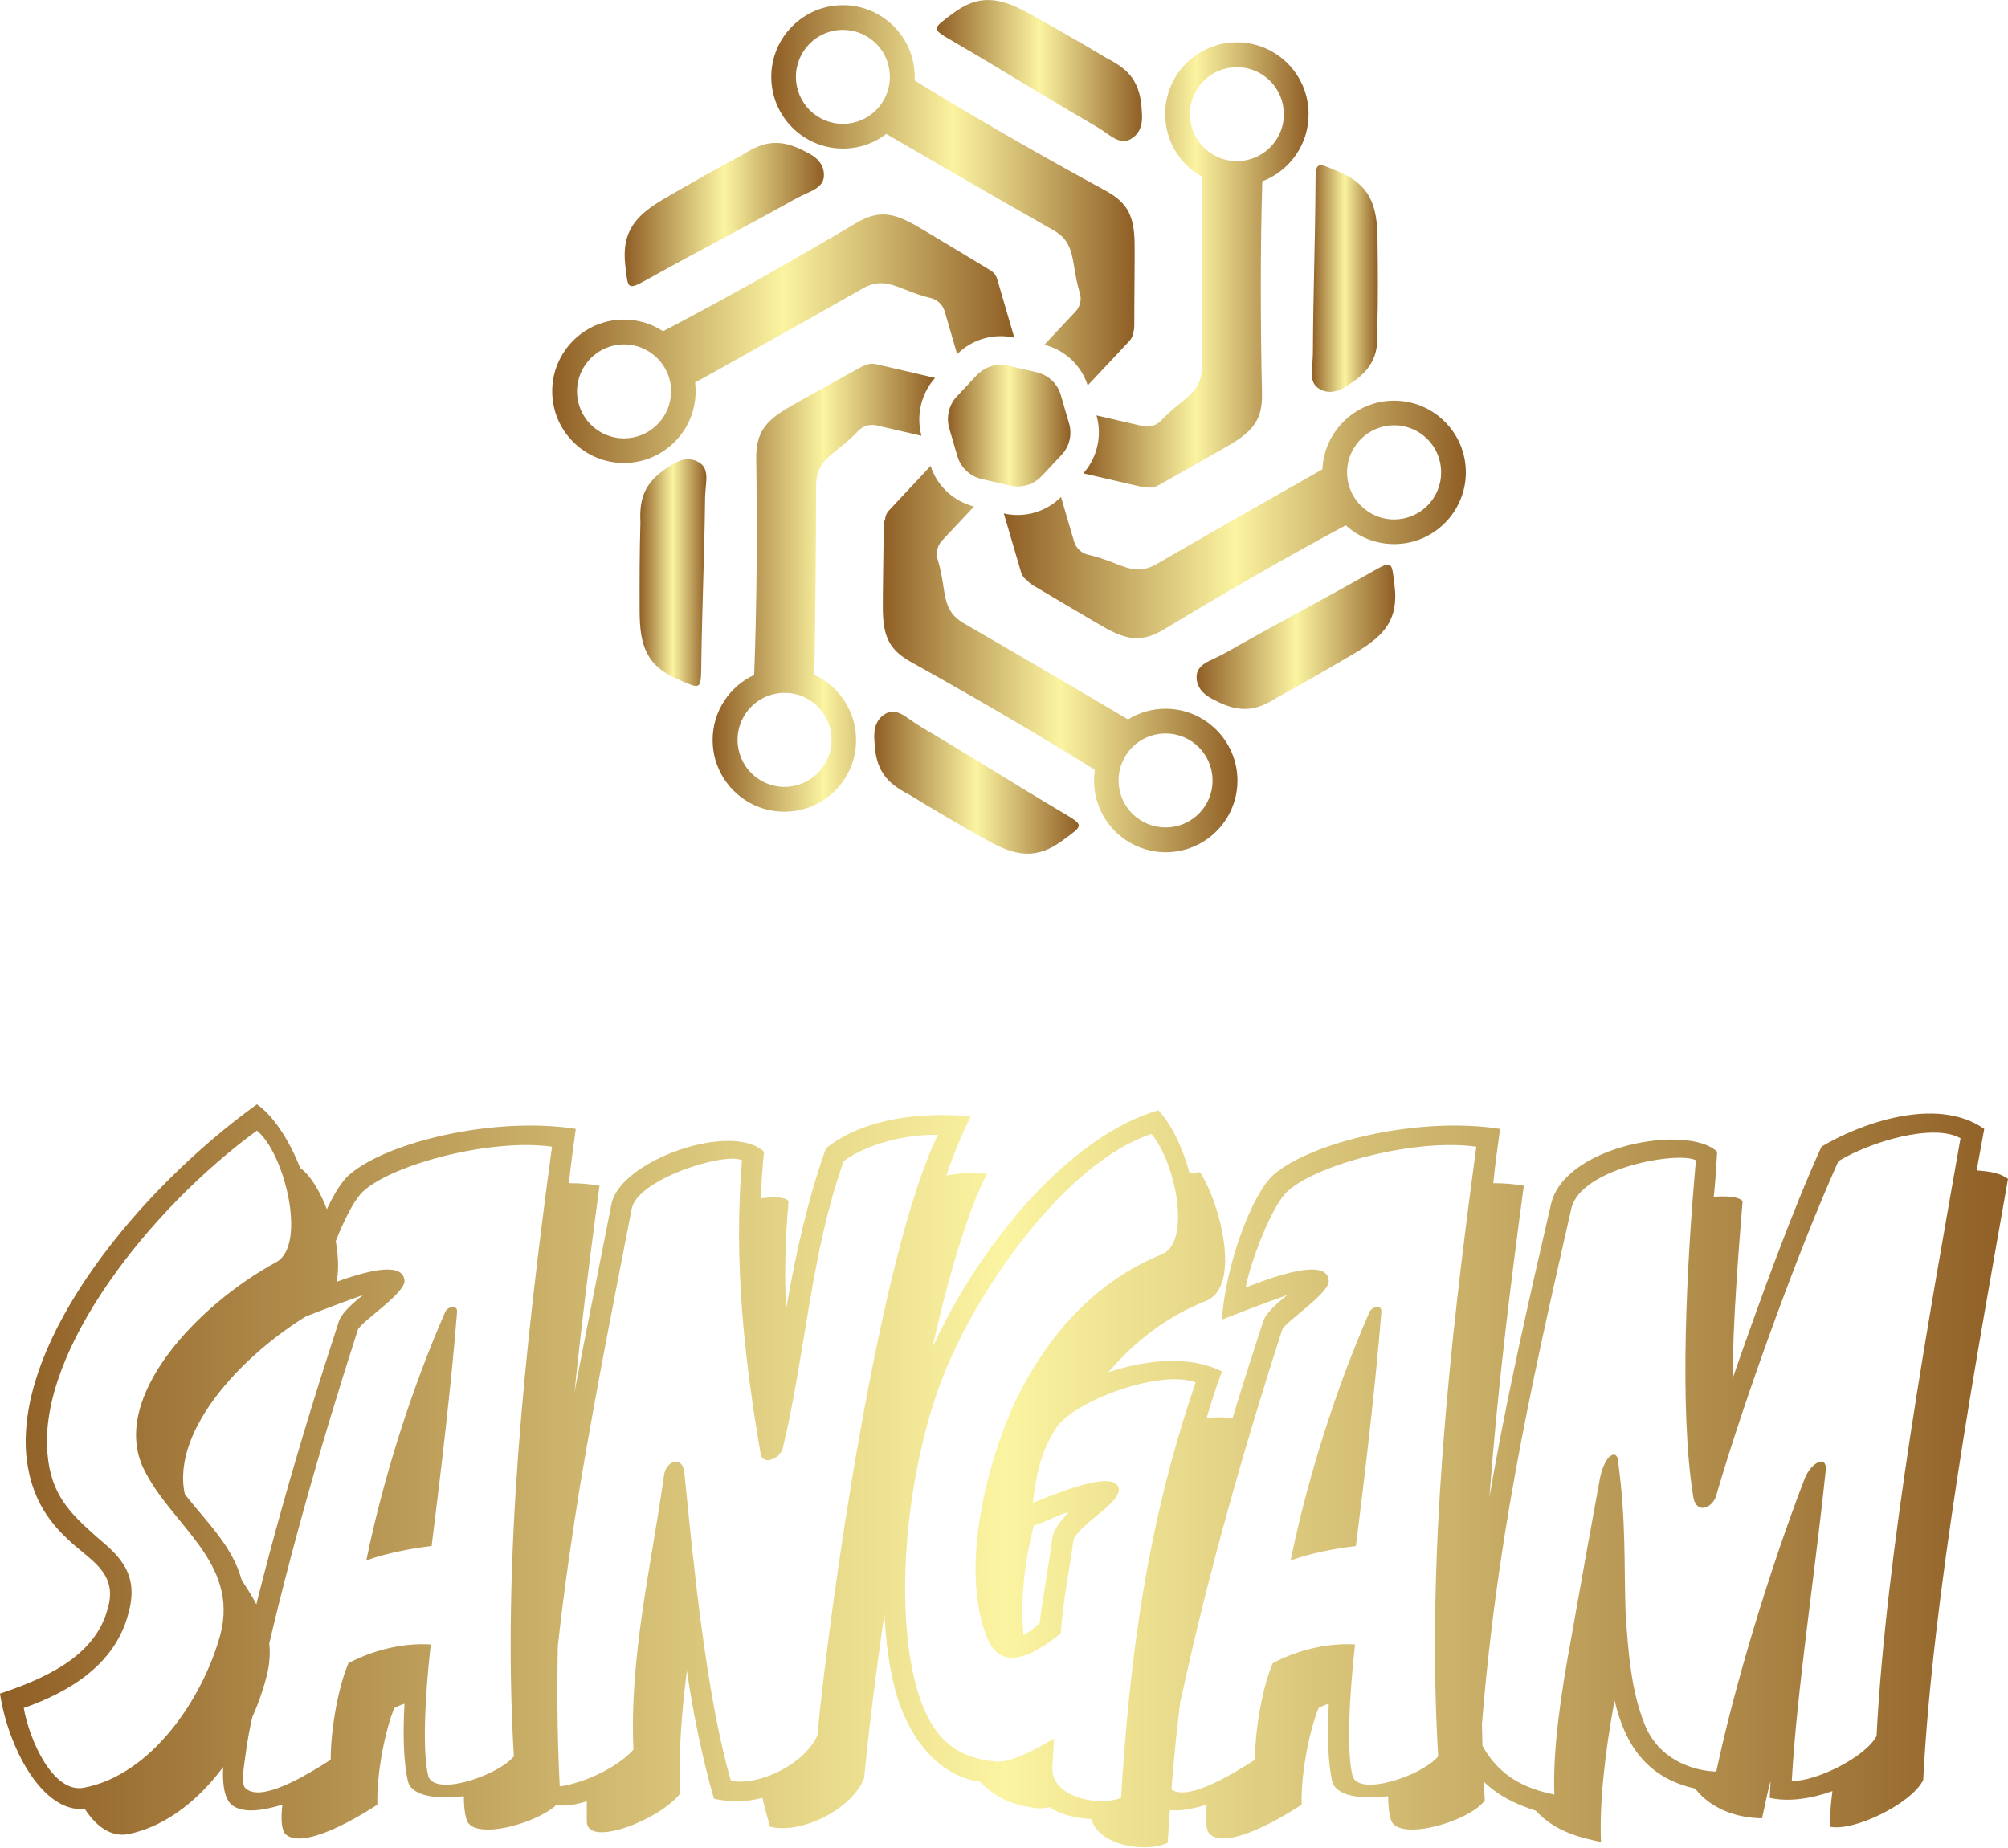
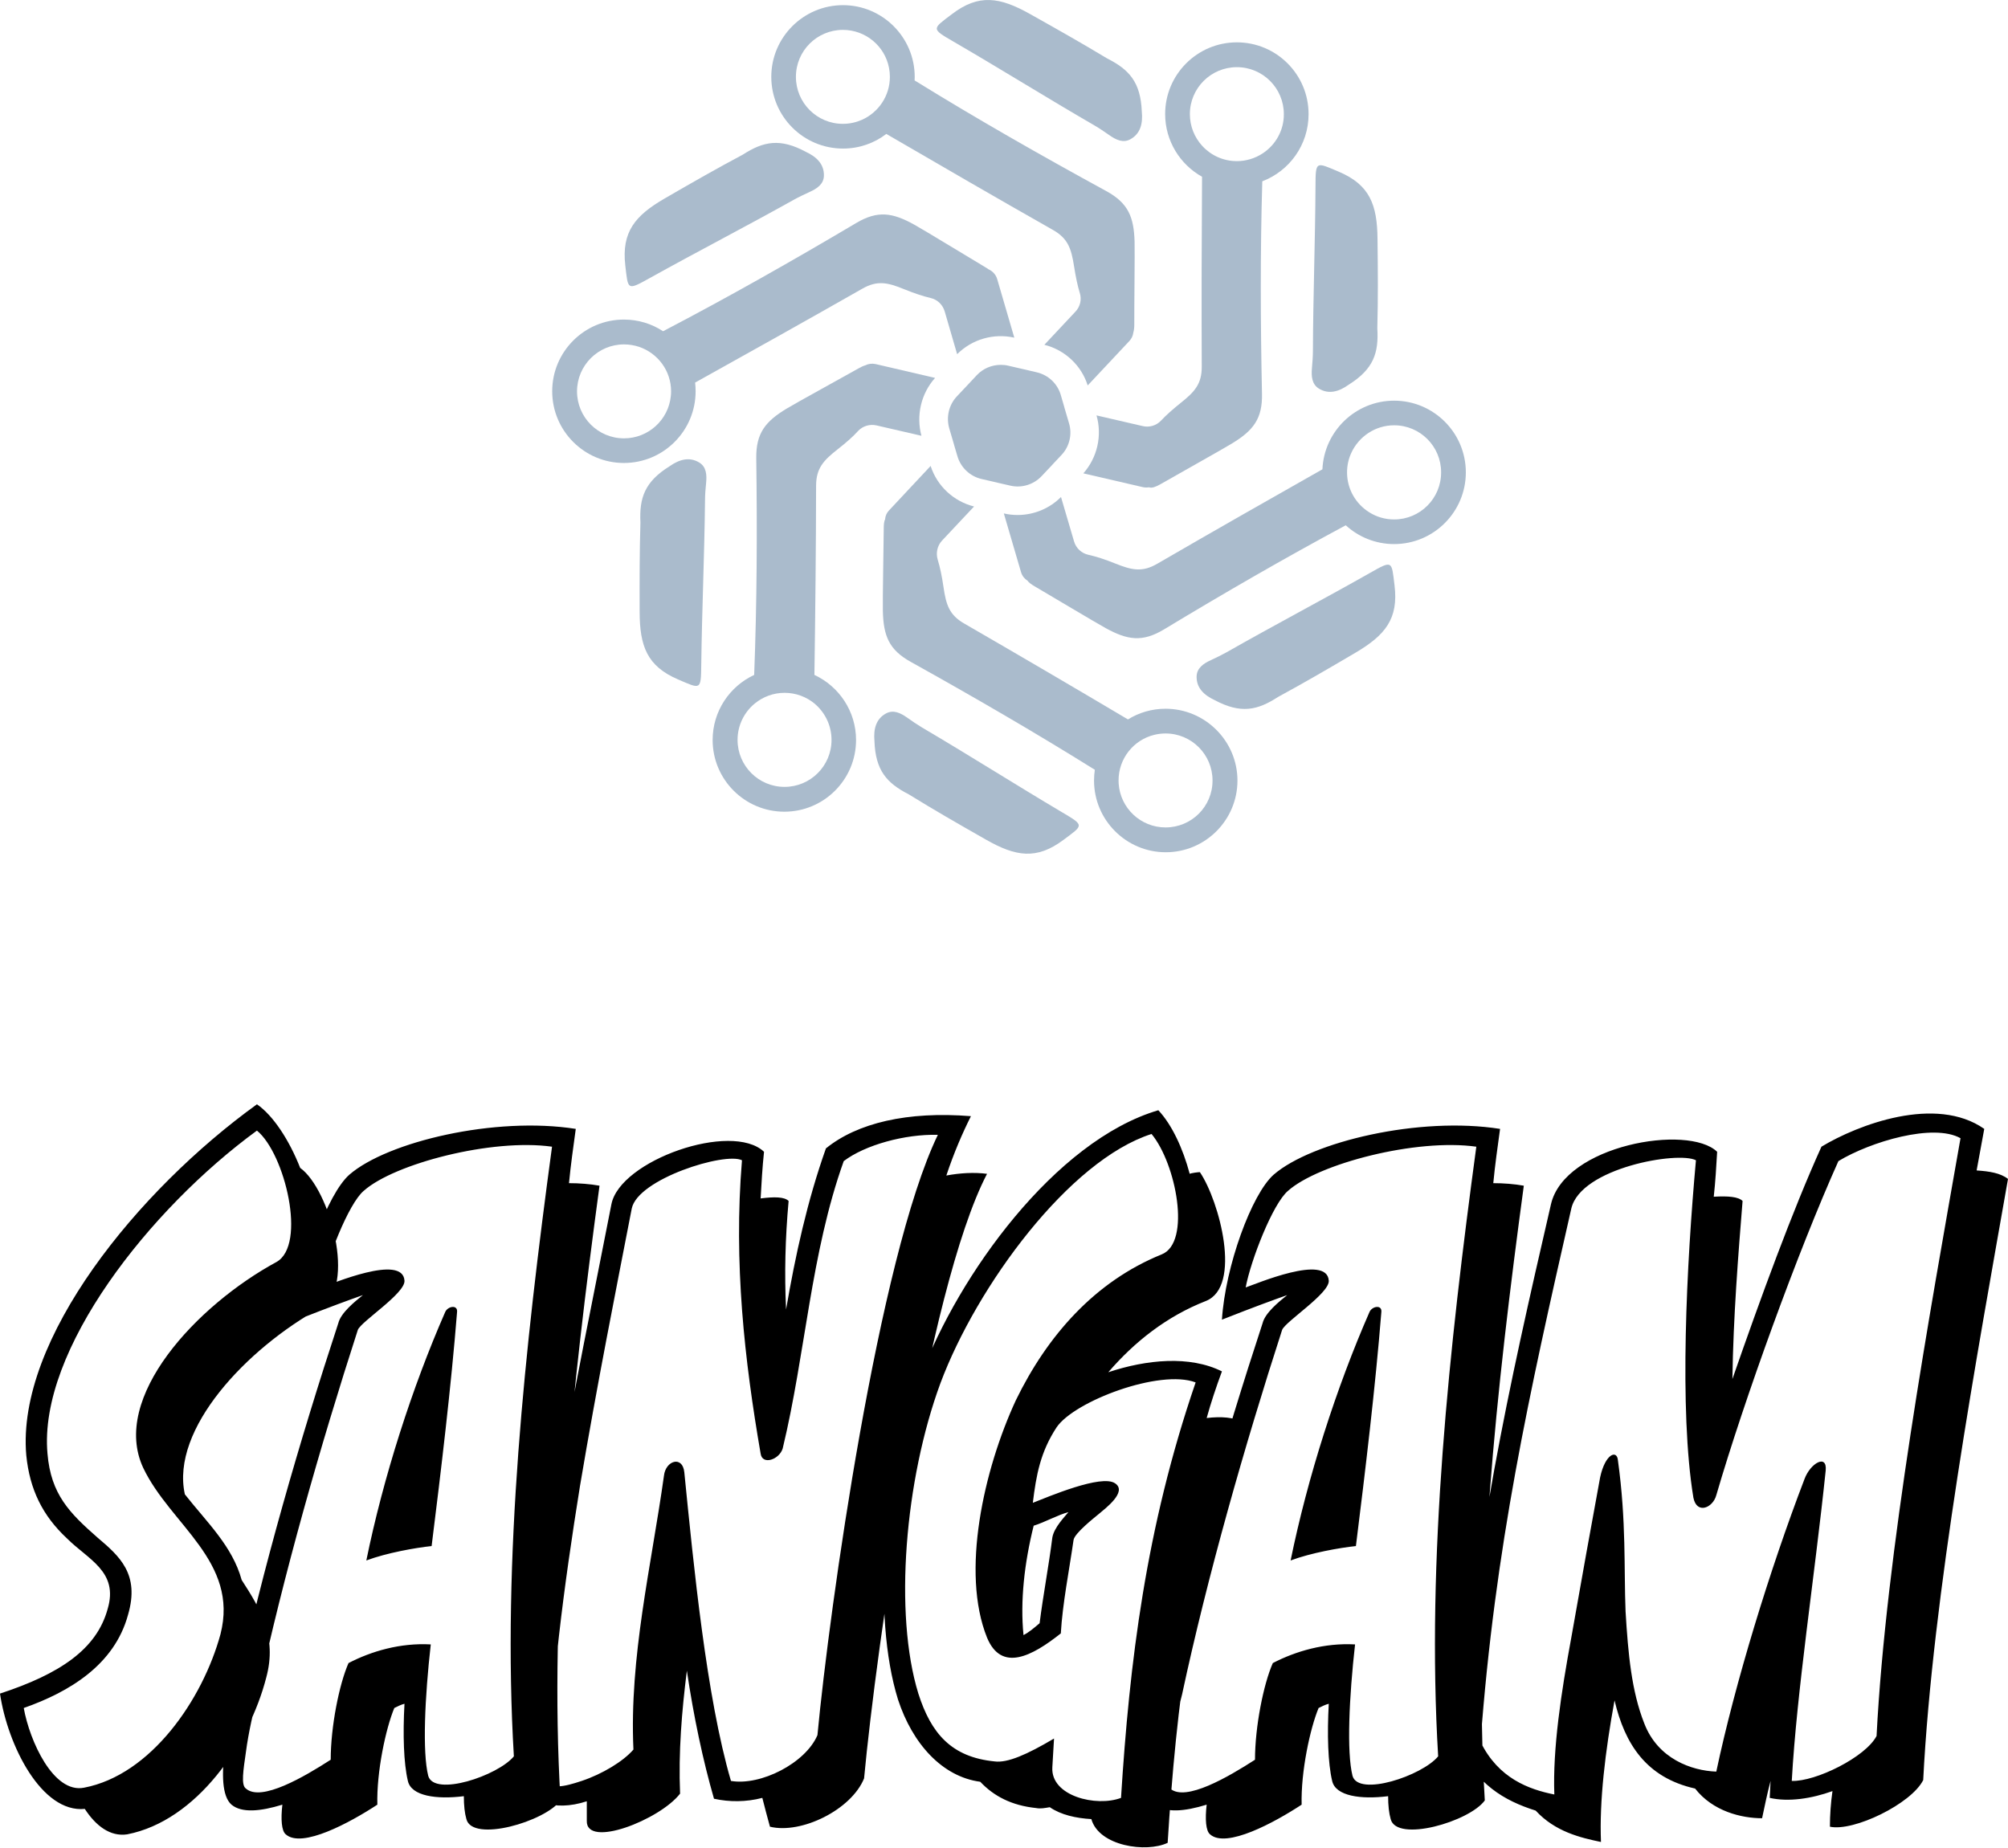
<svg xmlns="http://www.w3.org/2000/svg" width="200" height="184.012" viewBox="0 -5 200 184.012" class="css-1j8o68f">
  <defs id="SvgjsDefs1098">
    <linearGradient id="SvgjsLinearGradient1103">
      <stop id="SvgjsStop1104" stop-color="#8f5e25" offset="0" />
      <stop id="SvgjsStop1105" stop-color="#fbf4a1" offset="0.5" />
      <stop id="SvgjsStop1106" stop-color="#8f5e25" offset="1" />
    </linearGradient>
    <linearGradient id="SvgjsLinearGradient1107">
      <stop id="SvgjsStop1108" stop-color="#8f5e25" offset="0" />
      <stop id="SvgjsStop1109" stop-color="#fbf4a1" offset="0.5" />
      <stop id="SvgjsStop1110" stop-color="#8f5e25" offset="1" />
    </linearGradient>
  </defs>
-   <g id="SvgjsG1099" featurekey="symbolFeature-0" transform="matrix(0.09851683,0,0,0.09851683,51.29577,-11.73712)" fill="url(#SvgjsLinearGradient1103)">
+   <g id="SvgjsG1099" featurekey="symbolFeature-0" transform="matrix(0.09851683,0,0,0.09851683,51.29577,-11.73712)" fill="#abc">
    <g>
      <g>
        <path d="M633.7,181.2c1.2,12.1-1.4,22.3-11.4,27.9c-7.4,4.2-14.7,0.7-21.5-4.1c-4.9-3.4-9.8-6.8-15-9.8    c-47.5-27.5-95.2-57.3-142.6-84.8c-22.8-13.2-21.4-12.6-1.5-27.7c27.2-20.8,48.5-17.2,78.7-0.3c29.6,16.6,51.7,29.1,78.3,45.1    C620.9,138.7,632.5,151.4,633.7,181.2z">
</path>
      </g>
      <g>
        <path d="M842.8,457.4c-9.9,7.1-20.1,9.9-29.9,4c-7.3-4.4-7.9-12.5-7.2-20.7c0.5-6,1-11.9,1-17.9    c0.2-54.9,2.3-111.1,2.6-165.8c0.1-26.3,0.3-24.8,23.3-15.1c31.6,13.3,39.1,33.5,39.4,68.1c0.4,33.9,0.6,59.3-0.2,90.3    C873.3,425.2,868.1,441.5,842.8,457.4z">
</path>
      </g>
      <g>
        <path d="M707.4,776.3c-11-5.1-18.5-12.5-18.3-23.9c0.2-8.5,6.9-13.1,14.3-16.5c5.4-2.5,10.8-5.1,16-8    c47.7-27.2,97.5-53.3,145.1-80.3c22.9-13,21.7-12.1,24.7,12.6c4.2,34-9.6,50.5-39.4,68.1c-29.2,17.2-51.2,30-78.4,44.8    C750.5,786.7,733.7,790.3,707.4,776.3z">
</path>
      </g>
      <g>
        <path d="M363.4,817.6c-1.1-12.1,1.6-22.3,11.6-27.8c7.5-4.1,14.7-0.6,21.5,4.2c4.9,3.5,9.8,6.8,14.9,9.9    c47.3,27.8,94.8,58,141.9,85.9c22.7,13.4,21.3,12.8,1.3,27.7c-27.4,20.6-48.6,16.9-78.7-0.3c-29.5-16.8-51.5-29.4-77.9-45.7    C375.9,860.2,364.4,847.4,363.4,817.6z">
</path>
      </g>
      <g>
        <path d="M156.3,539.8c9.9-7,20.1-9.7,29.9-3.8c7.3,4.4,7.8,12.5,7,20.7c-0.6,6-1.1,11.9-1.1,17.9    c-0.6,54.9-3.1,111.1-3.8,165.8c-0.3,26.3-0.5,24.8-23.4,15c-31.5-13.5-38.8-33.8-38.9-68.4c-0.1-33.9-0.1-59.3,0.8-90.3    C125.6,571.9,131,555.5,156.3,539.8z">
</path>
      </g>
      <g>
        <path d="M294.2,222c11,5.1,18.4,12.6,18.1,24.1c-0.2,8.5-7,13-14.5,16.4c-5.4,2.5-10.8,5-16,7.9    c-47.9,26.8-97.9,52.6-145.7,79.2c-23,12.8-21.7,11.9-24.6-12.8c-3.9-34,10-50.5,39.9-67.8c29.4-17,51.4-29.6,78.8-44.2    C251.1,211.3,268,207.8,294.2,222z">
  </path>
      </g>
      <g>
        <path d="M729.8,111.2c-40,0-72.5,32.5-72.5,72.5c0,27.2,15.1,51,37.3,63.4c-0.4,64-0.6,127.9-0.3,191.9    c0.1,17.5-7.1,25.5-21.2,36.7c-8.2,6.6-14.8,12.4-20,18c-4.7,5-11.8,7.1-18.5,5.5l-46.7-10.8c5.9,20.4,0.8,42.7-13.3,58.6l60,13.9    c2.2,0.5,4.3,0.5,6.4,0.2c2.8,1.1,6.7-0.4,11.5-3.1c14.7-8.5,62.9-35.4,72.5-41.3c21.3-13,30.8-24.9,30.2-50.3    c-1.5-71.5-1.8-143.2,0.3-214.7c27.4-10.4,46.8-36.9,46.8-67.8C802.4,143.7,769.8,111.2,729.8,111.2z M755.7,223.6    c-7.4,4.8-16.3,7.7-25.9,7.7c-13.9,0-26.3-5.9-35-15.4c-7.8-8.5-12.5-19.8-12.5-32.1c0-26.3,21.3-47.5,47.5-47.5    c26.3,0,47.5,21.3,47.5,47.5C777.4,200.4,768.8,215.1,755.7,223.6z">
</path>
      </g>
      <g>
        <path d="M552.6,528.3l-8.1,8.6l-1.9,2.1l-10.1,10.7c-8.1,8.7-20.3,12.4-31.8,9.7l-11.8-2.7l-2-0.5l-15.2-3.5    c-11.7-2.7-21-11.5-24.4-23l-3.2-10.8l-0.6-2.2l-4.5-15.3c-3.2-11.3-0.4-23.5,7.6-32.1l8.1-8.6l1.9-2l10.2-10.9    c6.3-6.8,15.2-10.5,24.3-10.5c2.5,0,5,0.2,7.4,0.8l11.7,2.7l2.2,0.5l15,3.5c11.7,2.7,21.1,11.5,24.4,23l3.2,11l0.6,2.2l4.5,15.3    C563.5,507.5,560.6,519.8,552.6,528.3z">
</path>
      </g>
    </g>
    <path d="M888.8,473.5c-38.9,0-70.8,30.8-72.5,69.4c-55.8,31.6-111.5,63.3-167,95.5c-15.1,8.8-25.6,6.5-42.3-0.2  c-10.5-4.2-19.3-7.1-27.1-8.8c-7.1-1.5-12.7-6.7-14.7-13.6L552,570.9c-11.7,11.8-27.6,18.2-43.9,18.2c-4.6,0-9.4-0.5-13.9-1.6  l17.4,59.4c1.1,3.7,3.5,6.7,6.5,8.6c1.4,2,4,3.8,7.4,5.8c14.7,8.6,62,36.9,71.9,42.3c21.9,12,36.9,14.3,58.7,1.2  c60.4-36.5,121.6-71.9,183.8-105.3c12.9,11.8,30.1,19,48.9,19c40,0,72.5-32.5,72.5-72.5S928.8,473.5,888.8,473.5z M888.8,593.6  c-9.2,0-17.8-2.6-25.1-7.2c-13.5-8.4-22.5-23.3-22.5-40.4c0-7,1.5-13.7,4.3-19.7c7.5-16.4,24.1-27.9,43.3-27.9  c26.3,0,47.5,21.3,47.5,47.5C936.4,572.3,915.1,593.6,888.8,593.6z">
</path>
    <path d="M657.7,785c-13.9,0-26.9,3.9-38,10.8c-55-32.6-110.2-65-165.6-97c-15.1-8.7-18.3-19-20.9-36.9  c-1.6-11-3.5-20-5.8-27.5c-2.1-6.8-0.5-14.2,4.3-19.4l32.4-34.5c-20.7-5.2-37.4-20.7-43.9-41l-42,44.9c-2.4,2.5-3.8,5.6-4,8.8v0.1  c-1.1,2.2-1.4,5.4-1.4,9.3c-0.1,17-1.2,72.2-0.9,83.5c0.6,25,6,39.2,28.2,51.5c62.8,35,125.1,71,186.1,109.1  c-0.5,3.6-0.8,7.2-0.8,10.9c0,40,32.6,72.5,72.5,72.5c40,0,72.5-32.5,72.5-72.5S697.7,785,657.7,785z M657.7,905  c-25.1,0-45.7-19.5-47.4-44.2c-0.1-1.1-0.1-2.2-0.1-3.3c0-22.3,15.3-41,36-46.1c3.7-0.9,7.5-1.4,11.5-1.4  c26.3,0,47.5,21.3,47.5,47.5C705.3,883.8,684,905,657.7,905z">
</path>
    <path d="M424.7,450.5l-60.1-14c-3.7-0.8-7.4-0.3-10.5,1.3c-1.9,0.5-4.2,1.6-6.7,3c-14.8,8.4-63.2,34.9-72.9,40.8  c-21.3,12.9-30.9,24.7-30.6,50.1c1,73,0.7,146.1-2.1,219.1c-24.8,11.5-42,36.7-42,65.8c0,40,32.5,72.5,72.5,72.5  s72.5-32.5,72.5-72.5c0-29.1-17.3-54.3-42.1-65.8c0.9-63.8,1.6-127.6,1.7-191.4c0.1-17.5,7.4-25.4,21.5-36.5  c8.7-6.8,15.7-12.9,21-18.8c4.7-5,11.8-7.1,18.5-5.6l45.5,10.5C405.4,488.6,410.5,466.3,424.7,450.5z M320,816.5  c0,26.3-21.3,47.5-47.5,47.5c-26.3,0-47.5-21.3-47.5-47.5c0-14.8,6.8-28.1,17.4-36.8c8.2-6.7,18.7-10.8,30.1-10.8  c11.4,0,21.9,4,30.1,10.7C313.2,788.4,320,801.7,320,816.5z" />
    <path d="M487.5,350.6c-1.3-4.5-4.6-8-8.5-9.8h-0.1c-1.1-0.8-2.3-1.6-3.7-2.4c-14.6-8.7-61.7-37.4-71.6-42.9  c-21.9-12.1-36.8-14.6-58.7-1.6c-64.1,38-129.1,74.9-195.2,109.4c-11.4-7.5-25-11.8-39.6-11.8c-40,0-72.5,32.5-72.5,72.5  s32.5,72.5,72.5,72.5s72.5-32.5,72.5-72.5c0-3-0.2-5.9-0.5-8.8c56.5-31.4,112.8-62.9,169-94.9c15.2-8.7,25.7-6.3,42.3,0.5  c10.4,4.2,19.1,7.1,26.8,8.9c6.9,1.6,12.2,6.8,14.2,13.5l12.6,43.3c15.1-15.1,36.9-21.4,57.8-16.7L487.5,350.6z M110.2,511.6  c-26.3,0-47.5-21.3-47.5-47.5s21.3-47.5,47.5-47.5c5.3,0,10.5,0.9,15.3,2.5h0c18.8,6.4,32.3,24.1,32.3,45c0,1.7-0.1,3.3-0.3,5  C155,493,134.7,511.6,110.2,511.6z" />
    <path d="M626.4,312.9c-0.7-25-6.3-39.1-28.6-51.3c-65.4-35.7-130.4-72.7-193.8-111.9c0.1-1.2,0.1-2.4,0.1-3.6  c0-40-32.6-72.5-72.5-72.5c-40,0-72.5,32.5-72.5,72.5s32.5,72.5,72.5,72.5c16.5,0,31.7-5.5,43.8-14.8c56,32.6,112.1,65.1,168.5,97.1  c15.2,8.6,18.5,18.9,21.3,36.7c1.7,10.8,3.5,19.5,5.8,27c2.1,6.7,0.4,13.9-4.5,19l-31.3,33.4c20.7,5.2,37.4,20.8,43.8,41.1  l42.1-44.9c2.3-2.5,3.6-5.3,4-8.4v-0.1c0.7-2.2,1-5,1-8.3C626,379.4,626.7,324.2,626.4,312.9z M350.8,189.5  c-5.9,2.6-12.4,4.1-19.3,4.1c-26.3,0-47.5-21.3-47.5-47.5c0-26.3,21.3-47.5,47.5-47.5c23.1,0,42.4,16.5,46.6,38.3  c0.6,3,0.9,6.1,0.9,9.2C379,165.4,367.4,182.1,350.8,189.5z" />
  </g>
-   <g id="SvgjsG1100" featurekey="nameFeature-0" transform="matrix(2.111486,0,0,2.111486,2.027028,88.27702)" fill="url(#SvgjsLinearGradient1107)">
+   <g id="SvgjsG1100" featurekey="nameFeature-0" transform="matrix(2.111486,0,0,2.111486,2.027028,88.27702)" fill="#000">
    <path d="M14.16 17.52 c-3.48 1.92 -7.08 5.72 -6.4 8.8 c1.04 1.32 2.24 2.44 2.68 4.04 c0.88 1.36 1.68 2.68 1.16 4.6 c-0.8 3.12 -3.28 6.76 -6.56 7.4 c-0.8 0.12 -1.48 -0.4 -2 -1.2 c-2.04 0.2 -3.64 -3 -4 -5.44 c2.8 -0.92 4.56 -2.08 5.08 -4 c0.52 -1.76 -0.92 -2.32 -1.92 -3.32 c-1.16 -1.08 -1.76 -2.32 -1.92 -3.92 c-0.48 -5.48 5.28 -12.52 10.88 -16.56 c0.76 0.52 1.52 1.68 2.04 3 c1.4 1 2.68 5.64 0.96 6.6 z M12.08 15.36 c1.44 -0.8 0.4 -5.12 -0.92 -6.2 c-5.04 3.68 -10.32 10.36 -9.88 15.24 c0.16 1.92 1.04 2.8 2.36 3.96 c1.04 0.88 2 1.72 1.44 3.64 c-0.64 2.36 -2.76 3.64 -4.92 4.4 c0.28 1.56 1.4 4.04 2.84 3.76 c3.16 -0.6 5.6 -4.16 6.44 -7.24 c0.88 -3.44 -2.36 -5.16 -3.64 -7.84 c-1.56 -3.32 2.52 -7.68 6.28 -9.72 z M27.32 11.76 c-1.28 9.48 -2.4 19.6 -1.84 29 c-0.72 1 -4.16 2 -4.44 0.88 c-0.08 -0.28 -0.12 -0.64 -0.12 -1.08 c-1.28 0.16 -2.48 0 -2.64 -0.72 c-0.2 -0.84 -0.24 -2.2 -0.16 -3.64 c-0.16 0.04 -0.32 0.12 -0.48 0.2 c-0.4 0.96 -0.84 3 -0.8 4.56 c-1.28 0.84 -3.56 2.08 -4.32 1.4 c-0.2 -0.16 -0.24 -0.72 -0.16 -1.4 c-1.04 0.32 -1.92 0.4 -2.4 0 c-0.92 -0.8 0 -4.32 0.24 -5.44 c1.2 -5.6 3 -11.8 4.8 -17.28 c0.12 -0.48 0.76 -1 1.16 -1.32 c-0.68 0.24 -1.56 0.56 -3.08 1.16 c0.16 -2.52 1.4 -5.92 2.44 -6.84 c1.8 -1.56 6.88 -2.76 10.68 -2.16 c-0.12 0.88 -0.24 1.72 -0.32 2.56 c0.48 0 1 0.04 1.44 0.12 z M25.08 9.92 c-2.84 -0.4 -7.44 0.8 -8.88 2.08 c-0.72 0.6 -1.76 3.28 -2 4.56 c0.48 -0.16 3.84 -1.6 3.92 -0.32 c0.04 0.6 -2.04 1.92 -2.2 2.32 c-1.76 5.44 -3.52 11.6 -4.72 17.2 c-0.2 0.76 -0.44 1.8 -0.56 2.72 c-0.12 0.84 -0.24 1.56 0 1.72 c0.72 0.64 2.76 -0.56 4 -1.36 c0 -1.56 0.4 -3.56 0.84 -4.56 c1.08 -0.56 2.44 -0.96 3.88 -0.88 c-0.28 2.48 -0.4 5.08 -0.12 6.2 c0.28 1 3.28 0 4.04 -0.92 c-0.56 -9.32 0.52 -19.32 1.8 -28.76 z M20.6 17.72 c-0.28 3.52 -0.76 7.52 -1.2 11.04 c-0.76 0.08 -2.12 0.32 -3.08 0.68 c0.8 -3.92 2.16 -8.16 3.72 -11.72 c0.12 -0.28 0.6 -0.36 0.56 0 z M45.6 11.2 c-2.84 5.44 -5.24 22.48 -5.8 28.52 c-0.6 1.48 -2.96 2.64 -4.44 2.28 c-0.12 -0.44 -0.24 -0.88 -0.36 -1.36 c-0.76 0.2 -1.56 0.2 -2.28 0.04 c-0.52 -1.8 -0.96 -3.88 -1.28 -6.04 c-0.24 1.92 -0.4 3.84 -0.32 5.8 c-0.96 1.24 -4.44 2.6 -4.4 1.28 l0 -0.92 c-1.6 0.52 -2.84 0 -2.8 -1.08 c0.16 -9.04 2.24 -18.24 3.96 -27.08 c0.4 -2.08 5.68 -3.92 7.2 -2.48 c-0.08 0.76 -0.12 1.48 -0.16 2.2 c0.64 -0.08 1.12 -0.08 1.32 0.12 c-0.16 1.76 -0.2 3.44 -0.12 5.12 c0.44 -2.56 1 -5.12 1.88 -7.6 c1.48 -1.2 3.84 -1.76 6.84 -1.52 c-0.4 0.8 -0.8 1.72 -1.16 2.8 c0.64 -0.12 1.32 -0.16 1.92 -0.08 z M43.28 9.36 c-1.56 -0.04 -3.44 0.48 -4.44 1.24 c-1.56 4.36 -1.8 9.08 -2.88 13.56 c-0.16 0.52 -0.96 0.8 -1.04 0.24 c-0.76 -4.4 -1.28 -9 -0.88 -13.84 c-0.8 -0.4 -4.92 0.88 -5.2 2.28 c-0.72 3.72 -1.64 8.32 -2.44 13.08 c-0.76 4.72 -1.4 9.6 -1.48 13.8 c0 0.56 0.72 0.4 1.56 0.12 c0.96 -0.32 1.96 -0.92 2.44 -1.48 c-0.2 -4.36 0.84 -8.64 1.44 -12.92 c0.08 -0.72 0.88 -0.96 0.96 -0.16 c0.44 4.4 1.04 10.6 2.2 14.56 c1.4 0.24 3.52 -0.84 4.08 -2.16 c0.56 -5.96 2.88 -22.52 5.68 -28.32 z M57.68 22.92 c-2.4 7 -3.16 13.4 -3.56 19.84 c-1 0.48 -3.24 0.16 -3.6 -1.12 c-0.72 -0.04 -1.44 -0.2 -1.96 -0.56 c-0.24 0.04 -0.44 0.08 -0.64 0.04 c-1.16 -0.12 -2 -0.56 -2.64 -1.24 c-1.8 -0.24 -3.2 -1.8 -3.88 -3.88 c-1.24 -4 -0.68 -10.56 1.08 -15.28 s6.32 -11.08 11.2 -12.52 c0.64 0.68 1.16 1.8 1.48 3 c0.08 -0.04 0.4 -0.08 0.48 -0.08 c0.92 1.36 2 5.4 0.28 6.08 c-1.84 0.72 -3.36 1.92 -4.6 3.36 c1.8 -0.6 3.84 -0.8 5.36 -0.04 c-0.28 0.76 -0.52 1.48 -0.72 2.2 c0.68 -0.08 1.28 -0.04 1.72 0.2 z M55.44 21.04 c-1.68 -0.64 -5.72 0.88 -6.56 2.12 c-0.76 1.16 -0.96 2.24 -1.12 3.56 c0.72 -0.28 3.24 -1.36 3.88 -0.92 c0.6 0.4 -0.48 1.2 -0.76 1.44 c-0.24 0.2 -1.16 0.92 -1.2 1.24 c-0.2 1.4 -0.52 3 -0.6 4.4 c-1.36 1.08 -2.8 1.84 -3.48 0.2 c-1.24 -3.08 -0.16 -7.92 1.36 -11.2 c1.48 -3.04 3.72 -5.6 6.88 -6.88 c1.4 -0.56 0.68 -4.28 -0.48 -5.68 c-3.88 1.24 -8.24 7.16 -9.96 11.76 c-1.68 4.56 -2.2 10.88 -1.04 14.64 c0.6 1.88 1.56 3 3.6 3.2 c0.6 0.08 1.52 -0.32 2.8 -1.08 l-0.08 1.36 c-0.08 1.36 2.08 1.88 3.24 1.44 c0.4 -6.36 1.16 -12.72 3.52 -19.6 z M49.44 27.16 c-0.48 0.12 -1.12 0.48 -1.64 0.64 c-0.44 1.76 -0.64 3.56 -0.48 5.16 c0.24 -0.12 0.48 -0.32 0.76 -0.56 c0.16 -1.28 0.44 -2.76 0.6 -4.04 c0.08 -0.48 0.6 -1 0.76 -1.2 z M70.92 11.76 c-1.28 9.48 -2.4 19.6 -1.84 29 c-0.72 1 -4.16 2 -4.44 0.88 c-0.08 -0.28 -0.12 -0.64 -0.12 -1.08 c-1.28 0.16 -2.48 0 -2.64 -0.72 c-0.2 -0.84 -0.24 -2.2 -0.16 -3.64 c-0.16 0.04 -0.32 0.12 -0.48 0.2 c-0.4 0.96 -0.84 3 -0.8 4.56 c-1.28 0.84 -3.56 2.08 -4.32 1.4 c-0.2 -0.16 -0.24 -0.72 -0.16 -1.4 c-1.04 0.32 -1.92 0.4 -2.4 0 c-0.92 -0.8 0 -4.32 0.24 -5.44 c1.2 -5.6 3 -11.8 4.8 -17.28 c0.12 -0.48 0.76 -1 1.16 -1.32 c-0.68 0.24 -1.56 0.56 -3.08 1.16 c0.16 -2.52 1.4 -5.92 2.44 -6.84 c1.8 -1.56 6.88 -2.76 10.68 -2.16 c-0.12 0.88 -0.24 1.72 -0.32 2.56 c0.48 0 1 0.04 1.44 0.12 z M68.68 9.92 c-2.84 -0.4 -7.44 0.8 -8.88 2.08 c-0.72 0.6 -1.76 3.28 -2 4.56 c0.48 -0.16 3.84 -1.6 3.92 -0.32 c0.04 0.6 -2.04 1.92 -2.2 2.32 c-1.76 5.44 -3.52 11.6 -4.72 17.2 c-0.2 0.76 -0.44 1.8 -0.56 2.72 c-0.12 0.84 -0.24 1.56 0 1.72 c0.72 0.64 2.76 -0.56 4 -1.36 c0 -1.56 0.4 -3.56 0.84 -4.56 c1.08 -0.56 2.44 -0.96 3.88 -0.88 c-0.28 2.48 -0.4 5.08 -0.12 6.2 c0.28 1 3.28 0 4.04 -0.92 c-0.56 -9.32 0.52 -19.32 1.8 -28.76 z M64.2 17.72 c-0.28 3.52 -0.76 7.52 -1.2 11.04 c-0.76 0.08 -2.12 0.32 -3.08 0.68 c0.8 -3.92 2.16 -8.16 3.72 -11.72 c0.12 -0.28 0.6 -0.36 0.56 0 z M93.76 11.44 c-1.44 8.2 -3.56 19.68 -4 28.36 c-0.56 1.12 -3.28 2.44 -4.4 2.2 c0 -0.56 0.04 -1.12 0.12 -1.68 c-1 0.36 -2.08 0.52 -2.96 0.32 l0.04 -0.8 c-0.16 0.6 -0.28 1.2 -0.4 1.76 c-0.96 0 -2.32 -0.32 -3.16 -1.4 c-2.32 -0.52 -3.32 -2.12 -3.8 -4.16 c-0.44 2.4 -0.72 4.76 -0.64 6.68 c-0.96 -0.2 -2.16 -0.48 -3.08 -1.48 c-1.52 -0.48 -2.76 -1.24 -3.64 -3.04 c0.72 -9.52 2.32 -16.72 4.36 -25.56 c0.64 -2.8 6.48 -3.8 7.84 -2.48 c-0.04 0.68 -0.08 1.4 -0.16 2.12 c0.68 -0.04 1.16 0 1.36 0.2 c-0.2 2.48 -0.44 5.48 -0.48 8.4 c1.32 -3.8 2.84 -7.96 4.2 -10.96 c1.72 -1.04 5.4 -2.44 7.68 -0.84 l-0.36 1.96 c0.6 0.04 1.12 0.12 1.48 0.4 z M85.76 10.6 c-1.92 4.28 -4.44 11.24 -5.76 15.76 c-0.16 0.6 -0.92 0.92 -1.08 0.12 c-0.68 -4.12 -0.32 -11.08 0.12 -15.92 c-0.84 -0.44 -5.44 0.36 -5.88 2.28 c-2 8.8 -3.6 15.96 -4.28 25.16 c0.84 1.72 2.28 2.24 3.48 2.48 c-0.08 -2.16 0.32 -4.8 0.8 -7.4 c0.48 -2.72 0.96 -5.4 1.36 -7.56 c0.24 -1.12 0.8 -1.32 0.84 -0.8 c0.4 2.88 0.28 5.12 0.36 7.12 c0.12 2 0.28 3.76 0.88 5.28 c0.64 1.68 2.24 2.24 3.4 2.28 c0.88 -4.16 2.52 -9.52 4.16 -13.8 c0.28 -0.76 1.08 -1.2 1 -0.4 c-0.52 5 -1.36 10.36 -1.6 14.64 c1.12 0.04 3.48 -1.12 4 -2.12 c0.44 -8.6 2.52 -20 3.96 -28.2 c-1.28 -0.72 -4.24 0.16 -5.76 1.08 z">
</path>
  </g>
</svg>
